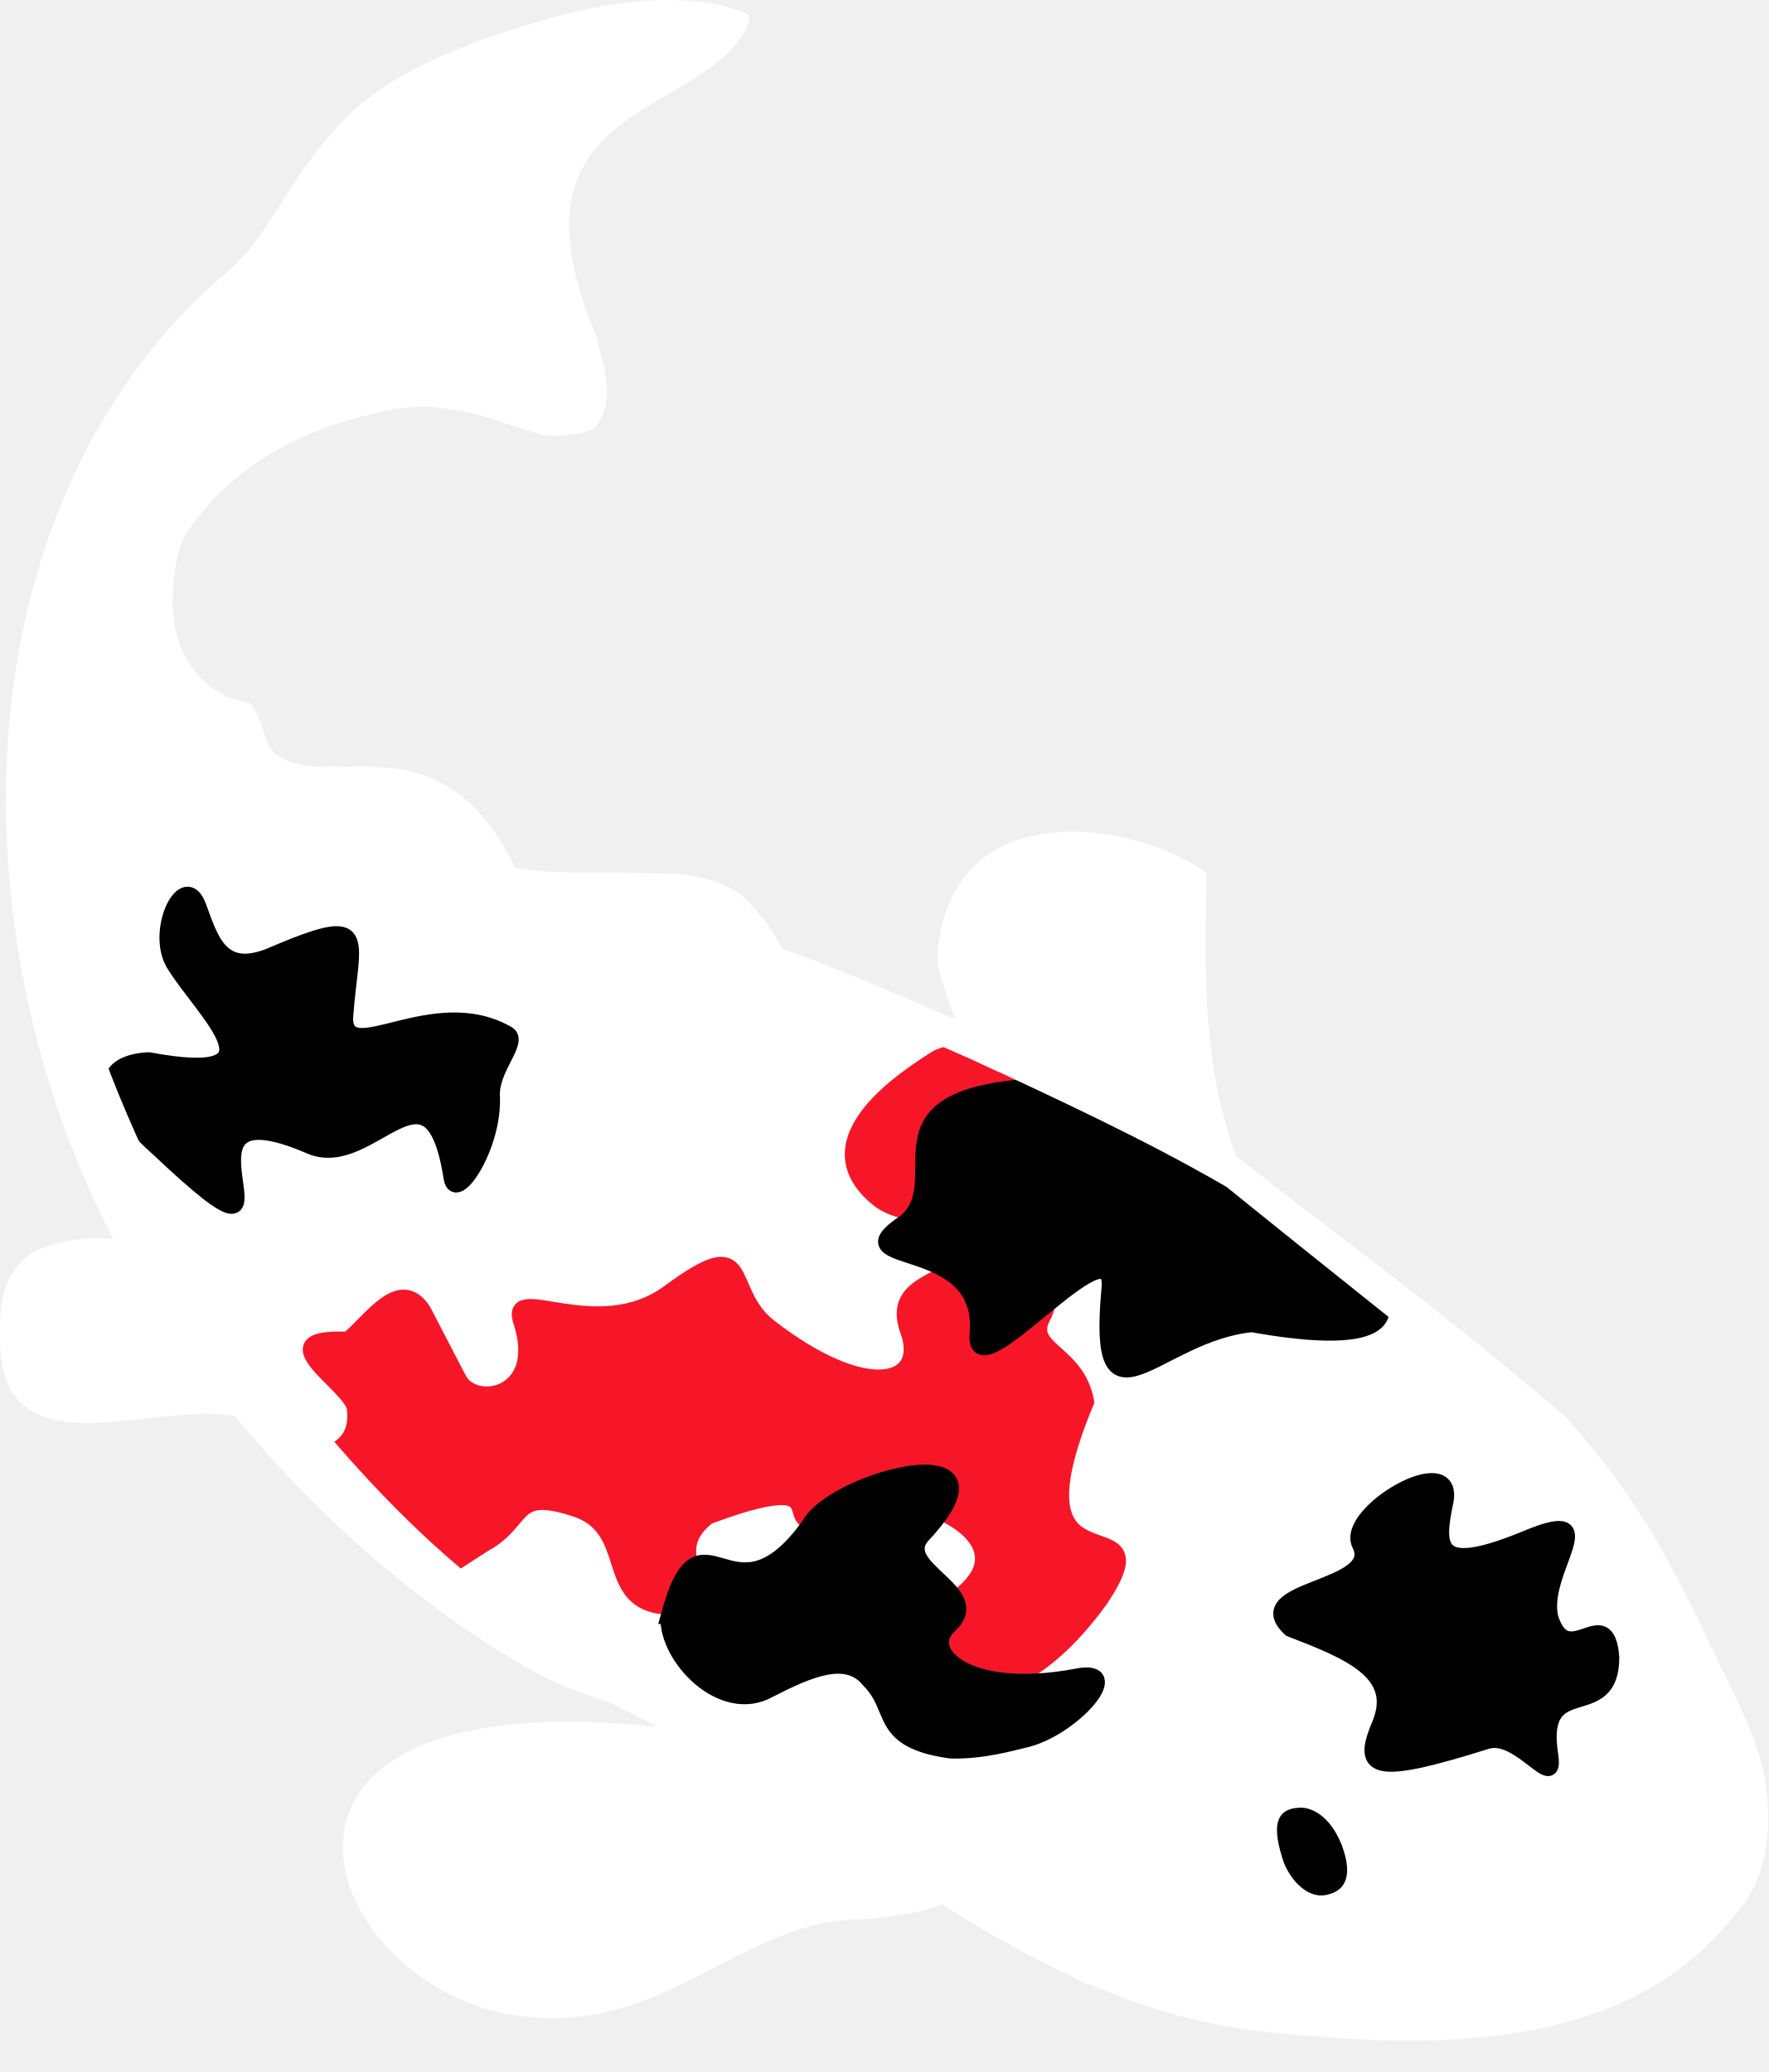
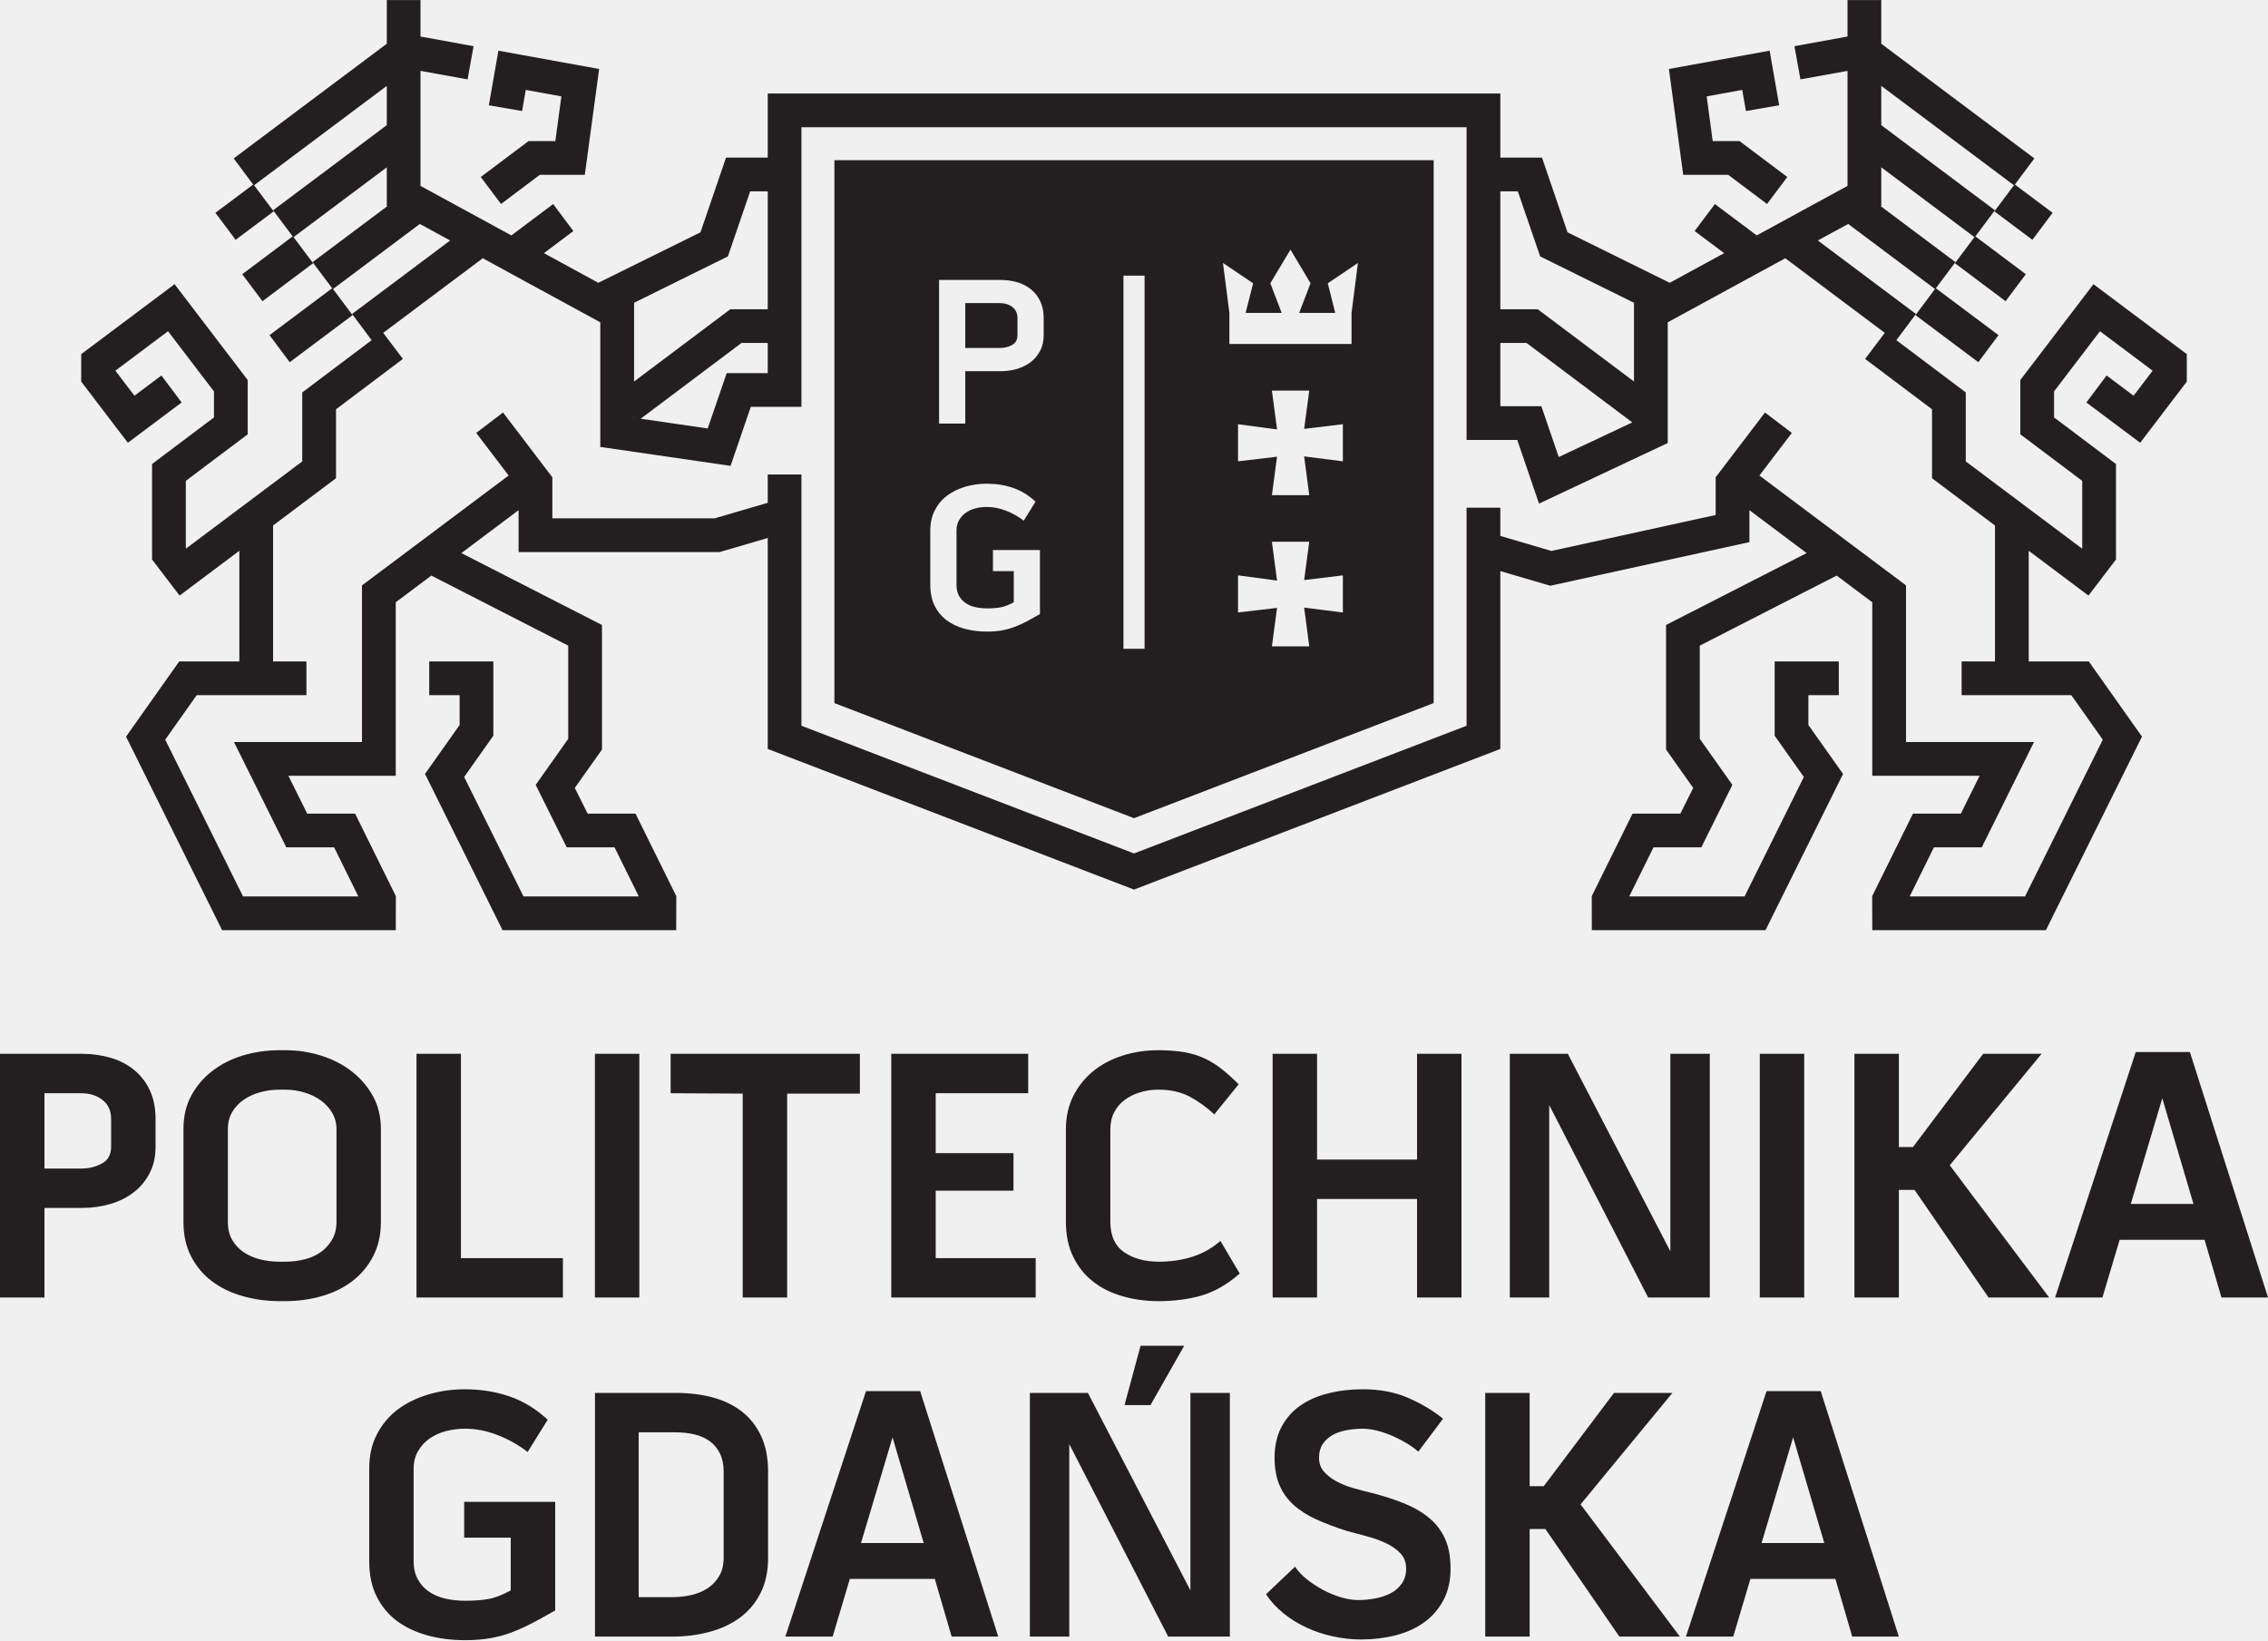
- <svg xmlns="http://www.w3.org/2000/svg" width="124867.865" height="146347.839" viewBox="0 0 117.064 137.201">
-   <g stroke="#fff" stroke-miterlimit="0">
-     <path d="M47.866 1.096L42.022.784 29.43 4.47l-6.564 5.345-9.406 11.938-6.654 8.383-3.89 8.84-1.06 11.666 1.06 13.612L9.988 82.64l-5.153-.012-3.063 1.343-.937 3.095.594 4.47 2.874 1.75 12.562-.47 16.313 15.47 12.874 6.56-.625.626-8.814-.186-9.25 2.562-2.687 3.625.186 5.126 4.688 4.188 8.125 1.875 5.874-1.75 10.187-4.44 9.126-1.436 9.25 5.687 17.625 3.25 12.564-1.06 6.812-3 5.875-5.5 1.25-5.94-4.81-10.624-6.814-11.625-8.937-7.374-15.314-12.312L78.93 65.66v-7.626l-7.5-1.75-5.5 1-2.75 4.375 1 7.25-12.876-5.126-2.5-3.875-15.75-1.626-3.75-5.125-12.07-2.164-1.413-3.978-4.153-2.563-1.238-7.336 2.386-4.597 6.983-4.508 7.688-1.945 10.607 1.68 1.503-3.006-3.36-10.87 1.77-4.598 9.103-5.833z" opacity=".117" fill="none" />
-     <path d="M47.706 1.233L41.863.92 29.27 4.608l-6.564 5.344L13.3 21.89l-6.654 8.383-3.89 8.838-1.06 11.67 1.06 13.61L9.83 82.776l-5.153-.01-3.062 1.343-.938 3.094.594 4.468 2.874 1.75 12.562-.468L33.02 108.42l12.874 6.563-.625.625-8.814-.188-9.25 2.563-2.687 3.625.186 5.125 4.688 4.187 8.125 1.875 5.874-1.75 10.187-4.437 9.126-1.438 9.25 5.688 17.625 3.25 12.564-1.063 6.812-3 5.875-5.5 1.25-5.937-4.81-10.625-6.814-11.625-8.937-7.375L80.205 76.67 78.77 65.795V58.17l-7.5-1.75-5.5 1-2.75 4.375 1 7.25-12.876-5.125-2.5-3.875-15.75-1.625-3.75-5.125-12.068-2.163-1.415-3.977-4.153-2.563-1.237-7.337 2.386-4.596 6.983-4.51 7.69-1.943 10.605 1.68 1.503-3.006-3.36-10.87 1.77-4.597L46.95 3.58z" fill="#fff" fill-rule="evenodd" />
+ <svg xmlns="http://www.w3.org/2000/svg" version="1.1" id="svg2" width="360.067" height="260.413" viewBox="0 0 360.067 260.413">
+   <defs id="defs6" />
+   <g id="g8" transform="matrix(1.333333,0,0,-1.333333,0,260.4133)">
+     <g id="g10" transform="scale(0.1)">
+       <path d="m 861.648,98.5 c 0,-8.559 -1.668,-15.801 -5.093,-21.738 -3.403,-5.98 -7.934,-10.84 -13.606,-14.711 -5.664,-3.84 -12.234,-6.539 -19.773,-8.32 -7.485,-1.68 -15.363,-2.52 -23.586,-2.52 H 760.488 V 247.5 h 43.809 c 8.223,0 15.871,-0.82 22.93,-2.52 7.05,-1.73 13.171,-4.511 18.3,-8.359 5.078,-3.781 8.985,-8.73 11.875,-14.641 2.832,-5.98 4.246,-13.07 4.246,-21.289 z m 22.219,173.32 c -9.687,7.711 -21.308,13.379 -34.797,17.11 -13.511,3.691 -28.394,5.511 -44.597,5.511 H 708.457 V 4.238 h 91.309 c 15.925,0 30.886,1.82 44.836,5.594 13.933,3.648 26.089,9.348 36.492,17.027 10.371,7.672 18.562,17.441 24.48,29.281 6.008,11.789 8.989,25.82 8.989,42.031 V 200.609 c 0,16.172 -2.7,30.192 -8.079,41.993 -5.437,11.859 -12.976,21.5 -22.617,29.218 z M 548.855,698.25 H 495.918 V 408.051 h 174.336 v 46.91 H 548.855 Z m 212.395,0 H 708.352 V 408.051 H 761.25 Z M 552.688,122.07 h 55.457 V 59.32 c -9.637,-5.391 -18.426,-8.832 -26.297,-10.23 -7.883,-1.488 -17.09,-2.148 -27.66,-2.148 -8.563,0 -16.551,0.84 -23.973,2.59 -7.434,1.68 -13.945,4.48 -19.5,8.289 -5.559,3.82 -10,8.75 -13.266,14.719 -3.277,5.98 -4.929,13.211 -4.929,21.742 V 204.398 c 0,7.731 1.699,14.551 5.125,20.532 3.441,5.929 7.914,10.929 13.441,14.902 5.523,3.977 12.039,6.93 19.41,8.977 7.426,1.972 15.07,3.011 23.067,3.011 13.07,0 26.183,-2.558 39.281,-7.718 13.086,-5.09 24.871,-11.852 35.418,-20 l 23.855,38.398 c -13.648,12.719 -28.726,22.02 -45.222,27.68 -16.497,5.718 -34.29,8.59 -53.332,8.59 -15.387,0 -29.95,-2.11 -43.758,-6.27 -13.828,-4.141 -25.899,-10.07 -36.27,-17.852 -10.43,-7.867 -18.625,-17.668 -24.734,-29.488 -6.125,-11.738 -9.184,-25.371 -9.184,-40.762 V 94.281 c 0,-16.23 2.863,-30.211 8.75,-41.992 C 454.18,40.469 462.258,30.73 472.461,23.012 482.715,15.352 494.785,9.609 508.73,5.781 522.676,1.879 537.754,0 553.953,0 c 10.86,0 20.754,0.781 29.699,2.352 8.953,1.539 17.52,3.859 25.821,7.008 8.242,3.16 16.582,6.93 24.968,11.313 8.391,4.41 17.289,9.328 26.633,14.738 V 164.73 H 552.688 Z M 1224.27,651.289 V 698.25 H 1061.21 V 408.051 h 171.98 v 46.91 h -119.04 v 80.238 h 92.61 v 44.762 h -92.61 v 71.328 z m 642.54,46.961 h -69.1 V 408.051 h 46.94 v 229.14 l 117.8,-229.14 h 73.42 V 698.25 h -46.98 V 463.07 Z M 400.652,498.051 c 0,-7.969 -1.707,-14.942 -5.132,-20.903 -3.43,-5.988 -7.903,-10.957 -13.457,-14.957 -5.559,-3.961 -12.012,-6.871 -19.387,-8.73 -7.422,-1.84 -15.078,-2.77 -23.067,-2.77 h -6.406 c -8.215,0 -16.094,0.93 -23.469,2.77 -7.39,1.859 -13.933,4.75 -19.656,8.539 -5.676,3.84 -10.265,8.781 -13.664,14.738 -3.394,6 -5.098,13.051 -5.098,21.313 v 110.551 c 0,7.687 1.704,14.41 5.098,20.23 3.399,5.816 8.051,10.816 13.891,14.77 5.84,4.019 12.468,7.007 19.832,8.957 7.375,1.972 14.961,2.992 22.617,2.992 h 6.855 c 7.649,0 15.137,-1.071 22.383,-3.242 7.254,-2.09 13.778,-5.18 19.446,-9.18 5.664,-3.93 10.308,-8.867 13.828,-14.731 3.574,-5.777 5.386,-12.558 5.386,-20.269 z m 52.871,0 v 110.551 c 0,14.777 -3.171,27.929 -9.578,39.488 -6.394,11.5 -14.875,21.308 -25.39,29.41 -10.481,8.148 -22.637,14.32 -36.27,18.602 -13.664,4.257 -27.883,6.41 -42.676,6.41 h -6.855 c -15.078,0 -29.473,-2.09 -43.301,-6.172 -13.801,-4.18 -25.957,-10.281 -36.445,-18.391 -10.598,-8.117 -18.985,-17.929 -25.227,-29.449 -6.289,-11.52 -9.343,-24.809 -9.343,-39.898 V 498.051 c 0,-15.68 3.027,-29.391 9.152,-41.153 6.121,-11.859 14.363,-21.679 24.734,-29.468 10.43,-7.86 22.531,-13.719 36.504,-17.68 13.945,-4 28.684,-6.039 44.375,-6.039 h 6.406 c 15.364,0 29.954,2.039 43.75,6.039 13.829,3.961 25.852,9.941 36.282,17.91 10.371,7.93 18.582,17.789 24.761,29.672 6.067,11.758 9.121,25.406 9.121,40.719 z m 483.735,-90 V 650.84 h 86.602 v 47.41 H 798.516 v -46.961 l 85.808,-0.449 V 408.051 Z M 132.313,587.68 c 0,-9.379 -3.653,-16.09 -10.907,-20.039 -7.258,-3.961 -15.422,-6.02 -24.543,-6.02 H 52.941 v 89.668 h 43.922 c 9.973,0 18.364,-2.648 25.168,-7.988 6.856,-5.192 10.282,-12.832 10.282,-22.789 z m 27.914,90.902 c -7.793,6.52 -17.114,11.469 -27.914,14.77 -10.848,3.199 -22.633,4.898 -35.45,4.898 H 0 V 408.051 h 52.941 v 106.66 h 44.773 c 11.965,0 23.183,1.578 33.75,4.73 10.515,3.059 19.758,7.668 27.683,13.86 7.993,6.078 14.336,13.679 19.043,22.84 4.707,9.097 7.036,19.609 7.036,31.539 v 32.832 c 0,12.847 -2.219,24.097 -6.575,33.75 -4.422,9.648 -10.605,17.769 -18.425,24.32 z m 1937.253,-562.934 37.58,125.883 37.12,-125.883 z m 5.95,180.942 -96.01,-292.352 h 56.34 l 20.46,68.75 h 101.16 l 20.07,-68.75 h 55.49 L 2167.93,296.59 Z m 327.48,401.66 h -69.54 l -83.61,-111.059 h -16.77 V 698.25 h -52.93 V 408.051 h 52.93 v 128.09 h 18.71 l 88.06,-128.09 h 72.16 L 2321.57,565.512 Z M 1991.36,294.441 h -69.57 l -83.61,-111.043 h -16.82 v 111.043 h -52.88 V 4.238 h 52.88 V 132.391 h 18.75 L 1928.18,4.238 h 72.1 L 1881.99,161.699 Z m 545.76,225 37.52,125.86 37.12,-125.86 z m 70.39,180.918 h -64.47 L 2447,408.051 h 56.37 l 20.49,68.687 h 101.13 l 20.1,-68.687 h 55.46 z M 1420.03,456.66 c -12.41,-3.98 -25.85,-5.969 -40.35,-5.969 -16.5,0 -30.22,3.809 -41.15,11.309 -11,7.551 -16.44,19.59 -16.44,36.051 v 110.078 c 0,7.711 1.47,14.492 4.48,20.269 2.97,5.864 7.08,10.801 12.36,14.731 5.27,4 11.39,7.09 18.36,9.18 6.97,2.171 14.28,3.242 21.99,3.242 14.51,0 26.95,-2.813 37.35,-8.34 10.34,-5.531 20.12,-12.602 29.24,-21.109 l 29.02,35.859 c -6.85,6.789 -13.43,12.769 -19.89,17.91 -6.41,5.09 -13.21,9.379 -20.46,12.789 -7.25,3.442 -15.36,5.942 -24.32,7.5 -8.95,1.551 -19.32,2.352 -30.94,2.352 -15.13,0 -29.3,-2.153 -42.68,-6.41 -13.41,-4.282 -25.05,-10.454 -34.97,-18.602 -9.97,-8.102 -17.91,-18.02 -23.75,-29.66 -5.8,-11.649 -8.72,-24.852 -8.72,-39.711 V 498.051 c 0,-15.68 2.86,-29.391 8.55,-41.153 5.67,-11.859 13.44,-21.679 23.27,-29.468 9.78,-7.86 21.45,-13.719 35,-17.68 13.48,-4 28.05,-6.039 43.7,-6.039 18.81,0 35.93,2.309 51.45,6.82 15.48,4.571 30.5,13.321 45,26.059 l -23,38.859 c -9.69,-8.551 -20.75,-14.82 -33.1,-18.789 z M 1417.42,59.32 1295.37,294.441 h -69.12 V 4.238 h 46.93 V 233.48 L 1390.98,4.238 h 73.42 V 294.441 h -46.98 z m -392.25,56.328 37.57,125.883 37.12,-125.883 z m 6,180.942 L 935.105,4.238 h 56.34 L 1011.9,72.988 h 101.17 l 20.06,-68.75 h 55.49 l -93,292.352 z m 656.09,275.719 H 1568.23 V 698.25 H 1515.3 V 408.051 h 52.93 v 117.301 h 119.03 V 408.051 h 52.94 V 698.25 h -52.94 z M 1358.03,350.551 v -0.063 l -19.05,-70.547 h 30.89 l 40.15,70.61 z m 344.19,-205.469 c -8.11,6.879 -17.97,12.68 -29.67,17.52 -11.65,4.828 -24.91,9.097 -39.65,12.808 -7.14,1.699 -14.39,3.641 -21.82,5.731 -7.37,2.14 -14.02,4.839 -20.06,8.16 -5.95,3.199 -10.82,7.09 -14.68,11.519 -3.85,4.379 -5.78,9.852 -5.78,16.371 0,6.559 1.53,12.008 4.48,16.469 3,4.371 6.91,7.93 11.76,10.68 4.81,2.68 10.4,4.59 16.63,5.719 6.27,1.101 12.64,1.761 19.16,1.761 5.72,0 11.79,-0.922 18.19,-2.558 6.35,-1.762 12.58,-3.961 18.6,-6.66 5.94,-2.692 11.44,-5.602 16.6,-8.75 5.09,-3.122 9.35,-6.27 12.81,-9.391 l 29.44,39.269 c -11.93,9.668 -25.76,17.911 -41.4,24.75 -15.65,6.84 -33.67,10.29 -54.24,10.29 -14.46,0 -28.06,-1.579 -40.7,-4.782 -12.69,-3.066 -23.77,-7.906 -33.33,-14.457 -9.51,-6.562 -17.05,-15 -22.6,-25.429 -5.5,-10.332 -8.33,-22.711 -8.33,-36.911 0,-12.543 1.92,-23.32 5.78,-32.402 3.85,-9.117 9.46,-16.988 16.85,-23.687 7.41,-6.723 16.47,-12.442 27.07,-17.313 10.71,-4.777 22.73,-9.391 36.1,-13.629 7.09,-1.949 14.79,-4.078 23.06,-6.211 8.23,-2.129 15.93,-4.828 23.02,-8.109 7.14,-3.219 13.04,-7.301 17.71,-12.149 4.67,-4.839 7.06,-11.031 7.06,-18.339 0,-7.102 -1.73,-13.082 -5.16,-17.91 -3.37,-4.883 -7.82,-8.73 -13.2,-11.562 -5.39,-2.769 -11.52,-4.879 -18.37,-6.148 -6.8,-1.332 -13.65,-1.949 -20.46,-1.949 -6.57,0 -13.55,1.129 -20.91,3.43 -7.43,2.27 -14.51,5.238 -21.37,8.949 -6.8,3.691 -13.15,7.93 -19.02,12.578 -5.8,4.742 -10.39,9.613 -13.8,14.742 l -34.57,-32.809 c 5.67,-8.59 12.76,-16.191 21.09,-22.91 8.38,-6.68 17.51,-12.32 27.28,-16.801 9.84,-4.57 20.32,-8.102 31.44,-10.441 11.04,-2.449 22.32,-3.68 33.72,-3.68 14.2,0 27.77,1.641 40.69,4.941 12.98,3.27 24.32,8.418 33.95,15.34 9.69,6.988 17.37,15.777 23.06,26.418 5.7,10.73 8.51,23.281 8.51,37.812 0,13.637 -2.1,25.32 -6.35,34.968 -4.31,9.7 -10.49,17.961 -18.59,24.762 z M 629.336,1785.1 l -56.902,-42.76 24.148,-32.14 46.133,34.71 h 53.613 l 17.063,126.05 -119.953,21.8 -11.368,-65.01 39.563,-6.89 4.422,25.17 42.39,-7.71 -7.195,-53.22 z M 2095.38,408.051 h 52.91 V 698.25 h -52.91 z M 1205.51,1587.47 c -4.03,3.12 -9.02,4.68 -14.85,4.68 h -41.31 v -53.39 h 41.31 c 5.33,0 10.2,1.21 14.46,3.54 4.3,2.35 6.39,6.26 6.39,11.84 v 19.9 c 0,5.84 -1.98,10.34 -6,13.43 z m 132.17,37.41 h 25.16 v -444.34 h -25.16 z m -94.97,-70.74 c 0,-7.08 -1.38,-13.32 -4.1,-18.61 -2.81,-5.39 -6.52,-9.89 -11.23,-13.52 -4.69,-3.57 -10.13,-6.32 -16.37,-8.19 -6.18,-1.82 -12.81,-2.75 -19.84,-2.75 h -41.82 v -62.35 h -31.18 v 171.05 h 72.49 c 7.54,0 14.51,-0.93 20.85,-2.83 6.41,-1.98 11.91,-4.87 16.5,-8.73 4.65,-3.82 8.22,-8.61 10.83,-14.33 2.61,-5.67 3.87,-12.33 3.87,-19.84 z m -4.44,-332.29 c -5.5,-3.17 -10.77,-6.06 -15.7,-8.7 -4.93,-2.58 -9.86,-4.82 -14.74,-6.6 -4.81,-1.87 -9.92,-3.26 -15.18,-4.17 -5.28,-0.9 -11.12,-1.36 -17.52,-1.36 -9.57,0 -18.42,1.11 -26.63,3.35 -8.23,2.29 -15.39,5.69 -21.4,10.17 -6.04,4.57 -10.8,10.32 -14.2,17.26 -3.46,6.97 -5.21,15.27 -5.21,24.77 v 64.92 c 0,9.06 1.81,17.12 5.44,24.03 3.6,6.97 8.44,12.75 14.57,17.34 6.12,4.65 13.26,8.14 21.42,10.6 8.1,2.38 16.72,3.66 25.72,3.66 11.28,0 21.77,-1.71 31.52,-5.02 9.69,-3.4 18.59,-8.81 26.64,-16.35 l -14.05,-22.67 c -6.24,4.87 -13.16,8.78 -20.92,11.81 -7.71,3.04 -15.41,4.54 -23.19,4.54 -4.63,0 -9.18,-0.57 -13.54,-1.75 -4.37,-1.17 -8.16,-2.93 -11.45,-5.28 -3.29,-2.32 -5.94,-5.3 -7.94,-8.84 -1.98,-3.54 -2.99,-7.54 -2.99,-12.07 v -64.92 c 0,-4.94 0.96,-9.3 2.89,-12.84 1.92,-3.54 4.53,-6.38 7.82,-8.64 3.28,-2.27 7.14,-3.95 11.5,-4.91 4.37,-1.05 9.08,-1.53 14.17,-1.53 6.17,0 11.62,0.42 16.26,1.25 4.6,0.85 9.82,2.89 15.54,6.04 V 1273 h -24.82 v 25.14 h 55.99 z m 253.85,393.93 -8.96,-35.25 h 42.93 l -13.51,35.25 23.97,40.04 23.92,-40.04 -13.55,-35.25 h 42.96 l -8.89,35.2 35.88,24.23 -7.6,-59.49 v -36.95 h -145.43 v 37.01 l -7.66,59.45 z m 106.84,-212 -46.11,5.84 6.07,-46.16 h -44.47 l 6.13,45.82 -46.46,-5.5 v 44.18 l 46.46,-6.2 -6.13,46.19 h 44.47 l -6.07,-45.54 46.11,5.55 z m 0,-180 -46.11,5.81 6.07,-46.14 h -44.47 l 6.13,45.77 -46.46,-5.44 v 44.18 l 46.46,-6.21 -6.13,46.25 h 44.47 l -6.07,-45.62 46.11,5.58 z m 108.08,-107.91 v 646.48 H 993.516 V 1115.87 L 1350.26,978.82 Z m -1381.884,211.49 74.922,56.25 v 82.12 l 79.641,59.96 -23.41,31.06 118.504,88.82 139.96,-76.27 v -148.4 l 155.098,-22.53 24.094,70.27 h 60.305 v 332.95 h 791.99 v -372.42 h 60.35 l 25.91,-75.77 153.25,72.15 v 143.75 l 139.96,76.27 118.48,-88.82 -23.4,-31.06 79.66,-59.96 v -82.12 l 74.95,-56.25 v -161.9 h -39.73 v -40.18 h 130.64 l 37.46,-52.97 -92.61,-186.662 h -137.32 l 28.85,58.481 h 57.01 l 62.17,125.371 h -152.4 v 186.53 l -174.56,130.83 38.6,50.7 -31.97,24.34 -58.72,-77.13 v -44.92 l -195.53,-42.81 -60.87,17.87 v 33.61 h -40.18 v -259.63 l -396,-152.07 -395.99,152.07 v 299.2 h -40.129 v -33.73 l -63.086,-18.45 H 657.676 v 48.86 l -58.723,77.13 -31.933,-24.34 38.625,-50.7 -174.622,-130.83 V 1069.5 H 278.621 l 62.238,-125.371 h 56.954 l 28.875,-58.481 H 289.395 l -92.665,186.662 37.458,52.97 h 130.667 v 40.18 h -39.699 z m 429.832,129.05 0.571,-0.8 -0.571,0.03 z m 159.153,88.3 v -35.91 h -48.86 l -22.613,-65.91 -79.824,11.61 120.066,90.21 z m -159.153,47.86 111.711,55.2 26.524,77.48 h 20.918 v -140.44 h -44.61 L 754.988,1498.8 Z m 1031.452,-47.86 h 31.23 l 125.93,-94.62 -87.61,-41.21 -20.7,60.5 h -48.85 z m 0,180.54 h 20.85 l 26.56,-77.48 111.74,-55.2 v -93.77 l -114.55,86.01 h -44.6 z m -1570.163,-251.42 -24.082,32.14 -32.136,-24.09 -22.664,29.81 62.671,46.99 54.7,-71.67 v -30.97 l -73.711,-55.49 v -113.72 l 32.793,-42.93 71.125,53.33 V 1165.46 H 213.391 L 150.09,1075.94 264.453,845.488 H 471.27 l 0.085,40.492 -48.542,98.282 h -57.051 l -22.356,45.058 h 127.805 v 206.62 l 42.394,31.76 162.997,-83.42 v -110.95 l -38.758,-54.81 36.953,-74.391 h 56.902 l 28.906,-58.481 H 623.328 l -70.64,142.232 34.761,49.16 v 88.42 h -76.363 v -40.18 h 36.187 v -35.48 l -41.21,-58.27 92.304,-186.042 h 206.778 l 0.121,40.492 -48.578,98.282 H 699.68 l -15.254,30.608 32.359,45.68 v 148.32 l -167.422,85.61 68.125,51.13 v -49.91 h 239.348 l 57.305,16.77 v -251.21 l 436.119,-167.451 436.18,167.451 v 211.8 l 59.45,-17.46 237.14,51.95 v 38.06 l 68.12,-51.13 -167.39,-85.61 v -148.32 l 32.33,-45.68 -15.24,-30.608 h -56.96 l -48.61,-98.282 0.12,-40.492 h 206.79 l 92.32,186.042 -41.26,58.27 v 35.48 h 36.21 v 40.18 h -76.39 v -88.42 l 34.76,-49.16 -70.58,-142.232 h -137.33 l 28.94,58.481 h 56.92 l 36.95,74.391 -38.81,54.81 v 110.95 l 162.99,83.42 42.4,-31.76 v -206.62 h 127.8 l -22.32,-45.058 h -57.03 l -48.56,-98.282 0.11,-40.492 h 206.75 l 114.38,230.452 -63.31,89.52 h -71.52 v 131.77 l 71.12,-53.33 32.76,42.93 v 113.72 l -73.74,55.49 v 30.97 l 54.7,71.67 62.68,-46.99 -22.67,-29.81 -32.13,24.09 -24.09,-32.14 64.07,-47.97 55.52,72.85 v 32.68 l -111.14,83.29 -87.11,-114.12 v -64.61 l 73.73,-55.46 v -80.06 l -0.35,-0.5 -138.29,103.71 v 82.15 l -82.68,62.23 23.35,31.2 -116.87,87.51 36.16,19.7 103.37,-77.48 -23.23,-31.09 74.82,-56.05 24.02,32.19 -74.58,55.86 23.29,31.09 -88.9,66.59 0.6,0.34 v 45.99 l 110.98,-83.14 -23.3,-31.06 60.36,-45.23 24.09,32.13 -60.08,45.04 23.23,31.11 -135.28,101.37 v 46.75 l 157.99,-118.34 -23.27,-31.08 45.23,-33.9 24.08,32.17 -45,33.66 23.29,31.09 -182.32,136.59 v 52.03 h -40.19 v -43.47 l -63.19,-11.48 7.14,-39.53 56.05,10.12 v -136.96 l -108.13,-58.97 -49.77,37.35 -24.14,-32.14 35.14,-26.33 -64.78,-35.3 -121.69,60.1 -30.42,88.98 h -49.6 v 76.32 H 914.141 v -76.32 h -49.649 l -30.437,-88.98 -121.633,-60.1 -64.777,35.3 35.082,26.33 -24.082,32.14 -49.766,-37.35 -108.195,58.97 v 136.96 l 56.054,-10.12 7.141,39.53 -63.195,11.48 v 43.47 h -40.125 v -52.03 l -182.329,-136.59 23.235,-31.09 -45,-33.66 24.094,-32.17 45.281,33.9 -23.301,31.08 158.02,118.34 v -46.75 l -135.371,-101.37 23.32,-31.11 -60.078,-45.04 24.09,-32.13 60.3,45.23 -23.289,31.06 111.028,83.14 v -45.99 l 0.562,-0.34 -88.926,-66.59 23.293,-31.09 -74.582,-55.86 24.082,-32.19 74.817,56.05 -23.262,31.09 103.352,77.48 36.101,-19.7 -116.758,-87.51 23.289,-31.2 -82.625,-62.23 v -82.15 l -138.347,-103.71 -0.285,0.5 v 80.06 l 73.679,55.46 v 64.61 l -87.058,114.12 -111.192,-83.29 v -32.68 l 55.535,-72.85 z m 1841.523,271.08 46.19,-34.71 24.15,32.14 -56.9,42.76 h -31.91 l -7.2,53.22 42.34,7.71 4.42,-25.17 39.56,6.89 -11.33,65.01 -119.96,-21.8 17.03,-126.05 h 53.61" style="fill:#231f20;fill-opacity:1;fill-rule:nonzero;stroke:none" id="path12" />
+     </g>
  </g>
-   <g fill-rule="evenodd">
-     <path d="M19.722 97.497c1.28-1.372 4.066-1.135 3.743-4.216-.148-1.53-6.2-4.858-.442-4.596 1.5-1.217 3.43-4.26 4.994-1.944l2.342 4.508c.95 2.048 5.675 1.27 4.153-3.624-1.095-3.02 4.954 1.492 9.784-2.076 5.724-4.227 3.547-.116 6.656 2.293 6.393 4.953 10.444 3.868 9.13.25-1.22-3.36 3.062-3.117 3.422-4.91.15-3.346-3.446-2.193-5.397-3.783-4.86-3.963 2.24-8.258 3.724-9.25 3.14-2.1 12.712 3.915 14.114 4.78 1.037.638-3.52.062-5.646 3.1-1.442 2.058-.28 7.67-1.227 9.155-1.176 2.234 2.253 2.232 2.867 5.637-5.74 13.755 5.638 6.062.934 13.1-8.316 11.542-16.497 3.485-11.35.942 8.405-4.154-.375-8.355-4.118-7.394-8.536 3.962.163-3.01-10.518.972-3.978 3.087 3.058 6.246-3.27 5.922-3.592-.618-1.714-5.02-5.348-6.364-4.457-1.527-3.347.7-6.187 2.254l-3.735 2.4-.987-.266z" fill="#f71628" stroke="#f71628" />
-     <path d="M11.49 63.84c1.993 3.247 7.623 8.06-1.632 6.337 0 0-5.995.016.66 5.948 11.19 10.565-1.064-5.046 10.076-.177 4.037 1.627 7.906-6.673 9.278 2.07.278 1.774 2.86-2.067 2.727-5.386-.135-1.86 1.902-3.68 1.018-4.19-4.912-2.84-10.704 2.252-10.743-1.01.382-5.47 1.843-7.083-4.94-4.186-3.31 1.375-3.96-1.027-4.765-3.208-.93-2.598-3.01 1.56-1.68 3.8z" stroke="#000" />
-   </g>
-   <g fill-rule="evenodd" stroke="#000">
-     <path d="M85.42 107.886c3.81 1.467 7.27 2.84 5.935 6.21-1.37 3.17-.375 3.564 7.066 1.227 2.218-.71 4.72 3.72 4.22.75-.773-5.37 4.077-1.804 4.062-6.343-.312-3.89-2.892.958-4.03-2.594-.762-3.104 3.824-7.55-1.55-5.322-6.015 2.493-6.08.788-5.39-2.428.625-3.536-6.788.79-5.733 2.89 1.52 3.024-7.62 2.814-4.58 5.61zM59.927 80.898c-4.783 3.167 5.26.837 4.773 7.336-.515 4.514 9.263-7.836 8.717-2.837-.905 9.99 3.09 2.942 9.465 2.315 14.372 2.58 8.13-4.35.366-8.21l-12.714-7.664c-14.08.136-7.132 6.07-10.607 9.06zM44.23 107.037c2.19-8.14 4.125 1.188 9.333-6.075 1.674-3.098 14.034-6.26 7.57.68-2.05 2.2 4.3 3.745 1.71 6.037-1.797 1.677 1.137 4.675 8.438 3.31 3.343-.678-.1 3.32-3.2 4.18-1.133.263-2.978.83-5.147.774-4.887-.686-3.507-2.755-5.392-4.64-1.464-1.854-4-.724-6.61.614-3.128 1.756-6.873-2.21-6.7-4.88z" />
-   </g>
-   <path style="line-height:normal;text-indent:0;text-align:start;text-decoration-line:none;text-decoration-style:solid;text-decoration-color:#000000;text-transform:none;block-progression:tb;isolation:auto;mix-blend-mode:normal" d="M6.63 81.986c-1.247-.03-3.117.238-4.51.975-1.874 1.4-2.163 2.987-2.115 5.8.08 9.34 10.983 3.492 16.246 5.18l1.302.493-6.885-12.1-.272-.017c-1.32-.053-2.644-.296-3.765-.33zm.53 1.22c1.054.027 1.64-.007 2.9.085l5.84 9.255c-2.917-2.666-14.387 2.64-14.435-4.103.285-3.58 1.832-5.28 5.694-5.235z" color="#000" font-family="sans-serif" white-space="normal" overflow="visible" solid-color="#000000" fill="#fff" fill-rule="evenodd" />
-   <path style="line-height:normal;text-indent:0;text-align:start;text-decoration-line:none;text-decoration-style:solid;text-decoration-color:#000000;text-transform:none;block-progression:tb;isolation:auto;mix-blend-mode:normal" d="M43.46.013c-2.136.076-4.41.47-6.66 1.094-4.5 1.247-10.757 3.275-14.22 7.01-4.057 4.382-4.646 7.75-8.325 10.558-19.69 17.8-16.8 52.03-1.373 71.805 6.15 7.98 13.397 15.033 22.22 20.064 3.34 1.904 5.527 1.918 8.944 3.858-31.198-3.546-22.71 17.99-9.08 19.147 9.162.932 14.193-6.277 21.656-6.44 1.272-.027 4.16-.368 5.754-1 12.765 8.09 19.357 8.31 25.72 8.804 17.104 1.323 23.323-3.886 26.754-8.12.02-.016.04-.034.06-.054 1.902-2.134 2.402-5.046 2.048-8.19-.355-3.147-2.172-6.343-3.736-9.634-3.13-6.582-5.124-10.063-9.56-15.08-9.174-7.842-14.553-11.53-21.83-17.296-2.456-6.59-1.964-13.43-1.98-18.78-4.663-3.074-10.85-3.502-14.248-1.295-1.95 1.265-3.093 3.342-3.427 5.79-.185 1.356-.3 1.615 1.085 5.26-4.388-1.882-7.598-3.325-11.47-4.69-.844-1.575-1.266-2.077-2.725-3.605-2.496-1.606-4.848-1.336-7.373-1.425-2.672-.082-5.282.116-7.584-.34-5.017-10.322-12.54-4.835-15.92-7.57-.81-.762-.624-1.964-1.612-3.313-1.82-.483-2.13-.458-2.755-1.13-.01-.008-.018-.017-.027-.026-1.623-1.497-2.248-3.186-2.346-4.87-.097-1.673.13-3.624.717-4.978 3.446-5.315 8.7-7.292 12.863-8.266 4.384-1.027 6.845.275 10.705 1.46.667.213 3.4.024 3.697-.53 1.433-1.772.443-4.215.03-5.994-6.708-15.955 7.47-14.24 10.12-20.79.08-.25-.05-.52-.296-.614-1.695-.653-3.69-.897-5.826-.82zm.703 1.548c2.007-.13 2.977.13 2.16.79-12.37 7.448-13.576 7.444-8.572 22.152-.145.802-.92 1.35-1.468 1.533-4.086-.492-7.343-1.238-12.008-.758-4.808.496-10.676 3.42-14.09 9.178-.62 1.812-1.055 4.24-.982 5.834.11 1.895.732 4.747 2.533 6.413.545.587 1.87.407 3.162 1.445 1.343 1.312 1.206 3.222 2.184 4.12 3.518.608 7.378.074 10.305 1.225 1.696.67 3.284 3.512 5.36 6.09 2.706.59 5.706.2 8.107.28 2.618.08 4.916-.517 7.194 1.11 1.387 1.464 2.443 2.446 3.36 4.144 4.567 1.48 10.193 3.735 14.663 5.84.493.212.96-.584.6-.983-2.68-2.924-2.55-5.532-2.433-7.664.118-2.132 1.547-3.36 3.434-4.224 3.107-1.42 7.446-.108 10.235 1.3.166 6.99.145 13.364 2.49 18.557 7.032 5.7 14.572 11.66 21.617 17.346 2.266 2.032 5.706 7.655 8.773 14.108 1.534 3.226 3.022 5.985 3.357 8.96.335 2.966.478 4.56-1.304 6.687-3.682 3.407-9.605 8.288-24.82 7.64-13.688-1.505-17.088-3.695-25.836-8.875-1.496.656-3.532.75-4.878.78-7.51.323-14.77 6.95-21.904 6.557-13.21-1.105-15.163-17.16 11.92-14.975.438.033.704-.472.43-.813-3.088-3.2-7.91-4.95-11.384-7.173-8.265-5.285-14.58-12.506-21.92-22.463-17.01-29.442-14.1-49.533 2.227-65.48 3.29-3.877 6.268-9.02 9.736-12.004 2.796-2.408 7.536-4.198 11.907-5.41 2.186-.605 3.81-1.136 5.846-1.27z" color="#000" font-family="sans-serif" white-space="normal" overflow="visible" solid-color="#000000" fill="#fff" fill-rule="evenodd" />
-   <path style="line-height:normal;text-indent:0;text-align:start;text-decoration-line:none;text-decoration-style:solid;text-decoration-color:#000000;text-transform:none;block-progression:tb;isolation:auto;mix-blend-mode:normal" d="M64.343 68.04l-.223 1.997c6.046 2.84 11.394 5.273 17.053 8.537l.002.002.447-.895h-.002l.03-1.266c-6.355-3.492-10.847-5.433-17.307-8.375zM11.48 45.265l-.5.004v.025c0 .005-.174.187-.174.192-.848 6.147 5.296 11.143 9.487 13.838 5.388 3.422 12.18 6.01 18.234 8.658 3.104 1.358 6.407 3.04 9.15 4.598 2.785 1.677 5.428 3.156 8.015 4.378-2.237-2.07-5.06-4.187-7.39-5.57-2.7-1.6-5.577-3.37-9.022-4.89-5.704-2.516-10.96-4.758-15.063-7.11-3.842-2.206-7.135-4.342-9.377-6.677-1.095-1.14-2.13-2.665-2.702-3.868-.467-1.224-.575-2.435-.66-3.842zm3.538 8.245c2.27 2.22 5.306 4.308 8.96 6.314 4.445 2.442 9.834 4.712 15.093 7.127 2.06.946 3.69 1.956 5.446 2.954-1.798-.925-3.532-1.893-5.348-2.687-6.07-2.656-12.842-5.242-18.166-8.623-2.37-1.506-4.377-3.198-5.984-5.084z" color="#000" font-family="sans-serif" white-space="normal" overflow="visible" solid-color="#000000" fill="#fff" fill-rule="evenodd" />
-   <path d="M14.34 53.03l1.56 1.9 2.12 1.933 2.033 1.452 3.397 2.006 2.22 1.2 6.227 2.927 4.618 1.89 3.99 1.79 4.965 2.47 1.138.06-4.33-2.497-7.365-3.365-11.95-5.8-4.302-2.78-1.767-1.402-1.326-1.105-1.055-.944z" fill="#fff" fill-rule="evenodd" stroke="#fff" stroke-width=".3" />
-   <path style="line-height:normal;text-indent:0;text-align:start;text-decoration-line:none;text-decoration-style:solid;text-decoration-color:#000000;text-transform:none;block-progression:tb;isolation:auto;mix-blend-mode:normal" d="M49.796 62l.283.904c1.687 3.833 2.75 7.69 3.52 11.522.708-3.308-.836-10.827-1.21-10.434zm1.14 1.633l.905.693.938 5.185c-.482-2.182-1.018-4.102-1.842-5.877z" color="#000" font-family="sans-serif" white-space="normal" overflow="visible" solid-color="#000000" fill="#fff" fill-rule="evenodd" />
-   <path d="M50.85 63.83c0 .188 2.016 6.485 2.016 6.485l.14-1.422-.624-4.22z" fill="#fff" fill-rule="evenodd" stroke="#fff" stroke-width=".2" />
-   <path style="line-height:normal;text-indent:0;text-align:start;text-decoration-line:none;text-decoration-style:solid;text-decoration-color:#000000;text-transform:none;block-progression:tb;isolation:auto;mix-blend-mode:normal" d="M76.518 113.747c-6.45 2.39-7.468 9.085-6.33 15.332l3.773 1.95c-4.564-7.218-2.492-12.505 2.558-17.283zm-2.667 2.406c-1.002 1.4-2.164 3.168-2.52 4.933-.47 2.336-.89 5.263.997 8.385l-1.262-.874c-.743-4.017-.593-7.235.334-9.344.54-1.234 1.587-2.392 2.45-3.1z" color="#000" font-family="sans-serif" white-space="normal" overflow="visible" solid-color="#000000" fill="#fff" fill-rule="evenodd" />
-   <path d="M70.536 128.647l-.06-3.535-.032-2.59.214-1.677.853-2.346 1.342-2.226 2.072-1.676-.274.61-2.194 3.108-.823 2.377-.427 2.042.03 2.347.915 3.047.275 1.553z" fill="#fff" fill-rule="evenodd" />
-   <path d="M86.06 119.85c-1.48.04-1.715 1.083-.925 3.43.437 1.113 1.568 2.423 2.825 2 1.4-.377 1.195-1.808.72-3.074-.798-2-2.06-2.398-2.62-2.356z" fill="none" stroke="#000" stroke-width=".3" stroke-linejoin="round" />
-   <path d="M85.14 120.086l-.397.553-.078.816.155.895.354 1.095.353.696.52.653.84.53.894.056.587-.244.486-.464.232-.575-.033-.563-.31-1.172-.42-.94-.817-.894-.807-.552-.773-.077z" fill-rule="evenodd" />
</svg>
